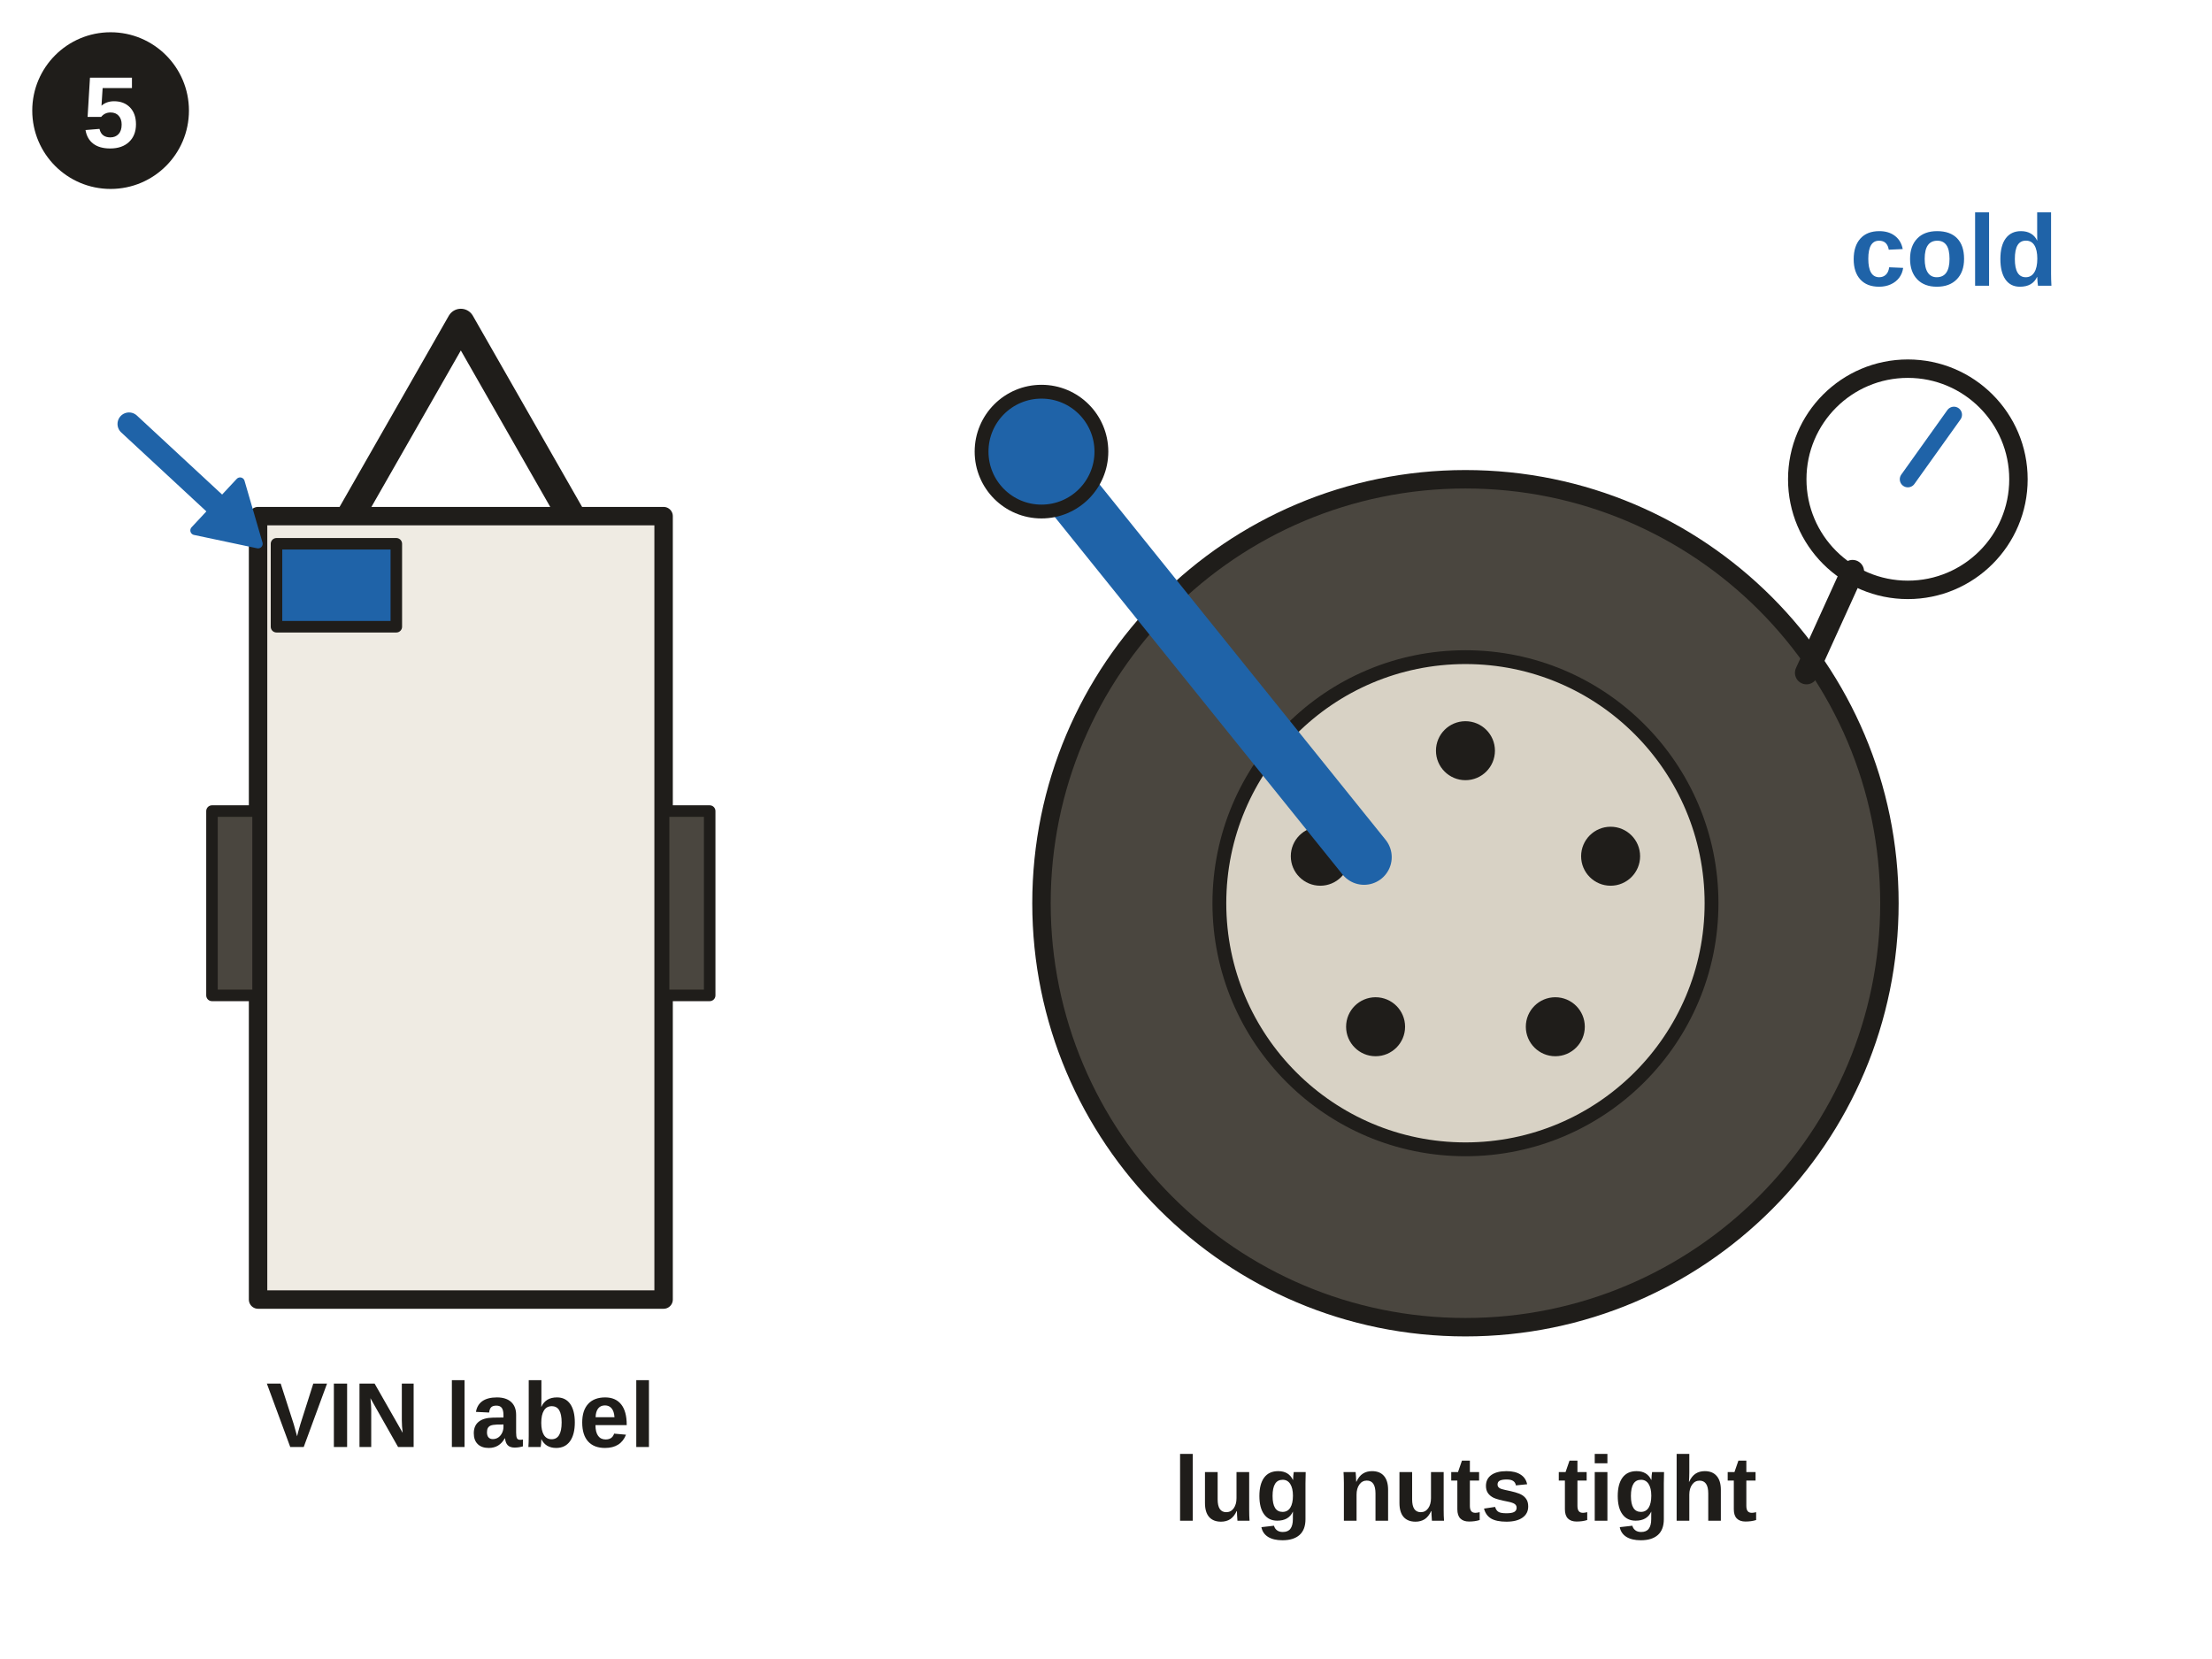
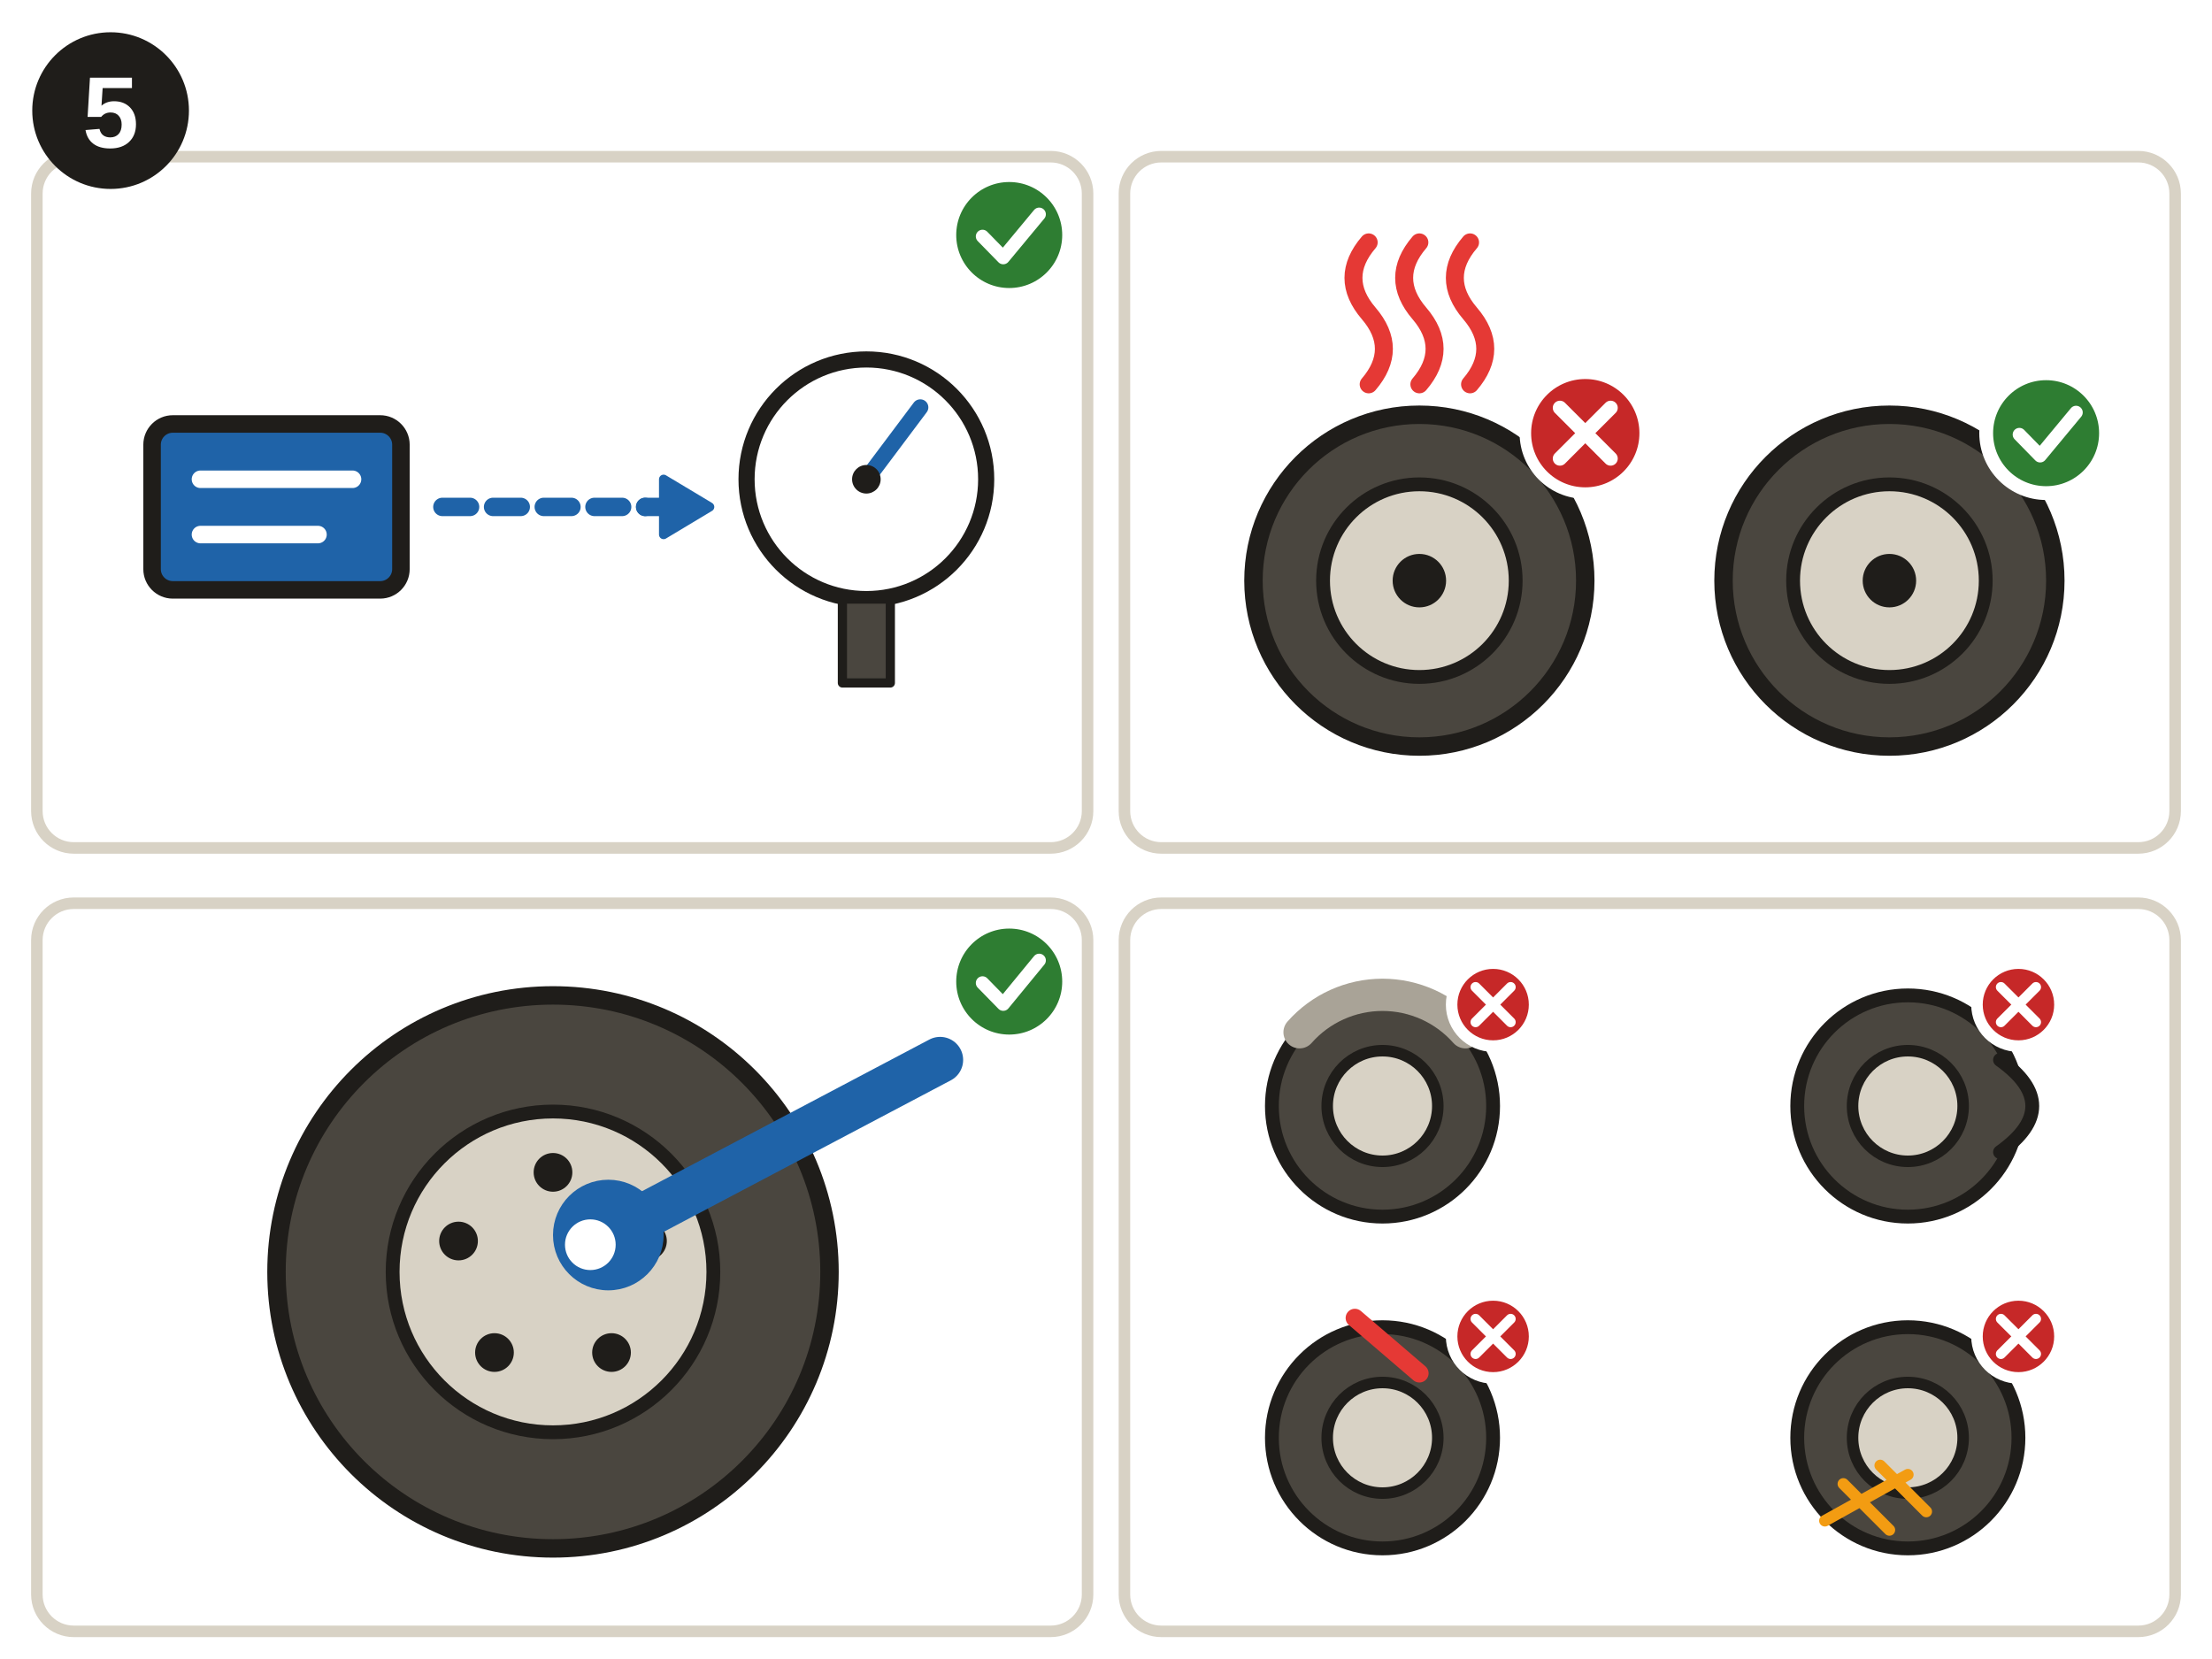
<svg xmlns="http://www.w3.org/2000/svg" viewBox="0 0 480 360" width="480" height="360" role="img" aria-labelledby="35sa-p5-title 35sa-p5-desc">
  <rect x="0" y="0" width="480" height="360" fill="#FFFFFF" />
+   <rect x="8" y="34" width="228" height="150" rx="8" fill="none" stroke="#D8D2C5" stroke-width="2.5" stroke-linejoin="round" />
+   <g transform="translate(8,34)">
+     <rect x="25" y="58" width="54" height="36" rx="4.5" fill="#1F63A8" stroke="#1F1D1A" stroke-width="3.8" stroke-linejoin="round" />
+     <line x1="35.5" y1="70" x2="68.5" y2="70" stroke="#FFFFFF" stroke-width="3.8" stroke-linecap="round" />
+     <line x1="35.5" y1="82" x2="61" y2="82" stroke="#FFFFFF" stroke-width="3.8" stroke-linecap="round" />
+     <path d="M88 76 L132 76" fill="none" stroke="#1F63A8" stroke-width="4" stroke-dasharray="6 5" stroke-linecap="round" stroke-linejoin="round" />
+     <line x1="132" y1="76" x2="136" y2="76" stroke="#1F63A8" stroke-width="4" stroke-linecap="round" />
+     <polygon points="146,76 136,70 136,82" fill="#1F63A8" stroke="#1F63A8" stroke-width="2" stroke-linejoin="round" />
+     <circle cx="180" cy="70" r="26" fill="#FFFFFF" stroke="#1F1D1A" stroke-width="3.5" />
+     <line x1="180" y1="70" x2="191.7" y2="54.4" stroke="#1F63A8" stroke-width="3.5" stroke-linecap="round" />
+     <circle cx="180" cy="70" r="3.1" fill="#1F1D1A" stroke="none" stroke-width="4" />
+     <rect x="174.8" y="96" width="10.4" height="18.2" rx="0" fill="#4A463F" stroke="#1F1D1A" stroke-width="2" stroke-linejoin="round" />
+   </g>
+   <circle cx="219" cy="51" r="13" fill="#2E7D32" stroke="#FFFFFF" stroke-width="3" />
+   <path d="M213.2 51.3 L217.7 55.9 L225.5 46.5" fill="none" stroke="#FFFFFF" stroke-width="2.9" stroke-linecap="round" stroke-linejoin="round" />
+   <rect x="244" y="34" width="228" height="150" rx="8" fill="none" stroke="#D8D2C5" stroke-width="2.5" stroke-linejoin="round" />
+   <g transform="translate(244,34)">
+     <circle cx="64" cy="92" r="36" fill="#4A463F" stroke="#1F1D1A" stroke-width="4" />
+     <circle cx="64" cy="92" r="20.9" fill="#D8D2C5" stroke="#1F1D1A" stroke-width="3" />
+     <circle cx="64" cy="92" r="5.8" fill="#1F1D1A" stroke="none" stroke-width="4" />
+     <path d="M53 49.4 q6.6 -7.7 0 -15.4 q-6.6 -7.7 0 -15.4" fill="none" stroke="#E53935" stroke-width="3.9" stroke-linecap="round" stroke-linejoin="round" />
+     <path d="M64 49.4 q6.6 -7.7 0 -15.4 q-6.6 -7.7 0 -15.4" fill="none" stroke="#E53935" stroke-width="3.9" stroke-linecap="round" stroke-linejoin="round" />
+     <path d="M75 49.4 q6.6 -7.7 0 -15.4 q-6.6 -7.7 0 -15.4" fill="none" stroke="#E53935" stroke-width="3.9" stroke-linecap="round" stroke-linejoin="round" />
+     <circle cx="100" cy="60" r="13" fill="#C62828" stroke="#FFFFFF" stroke-width="2.5" />
+     <line x1="94.5" y1="54.5" x2="105.5" y2="65.5" stroke="#FFFFFF" stroke-width="3.1" stroke-linecap="round" />
+     <line x1="105.5" y1="54.5" x2="94.5" y2="65.5" stroke="#FFFFFF" stroke-width="3.1" stroke-linecap="round" />
+     <circle cx="166" cy="92" r="36" fill="#4A463F" stroke="#1F1D1A" stroke-width="4" />
+     <circle cx="166" cy="92" r="20.9" fill="#D8D2C5" stroke="#1F1D1A" stroke-width="3" />
+     <circle cx="166" cy="92" r="5.8" fill="#1F1D1A" stroke="none" stroke-width="4" />
+     <circle cx="200" cy="60" r="13" fill="#2E7D32" stroke="#FFFFFF" stroke-width="3" />
+     <path d="M194.2 60.3 L198.7 64.9 L206.5 55.5" fill="none" stroke="#FFFFFF" stroke-width="2.9" stroke-linecap="round" stroke-linejoin="round" />
+   </g>
+   <rect x="8" y="196" width="228" height="158" rx="8" fill="none" stroke="#D8D2C5" stroke-width="2.5" stroke-linejoin="round" />
+   <g transform="translate(8,196)">
+     <circle cx="112" cy="80" r="60" fill="#4A463F" stroke="#1F1D1A" stroke-width="4" />
+     <circle cx="112" cy="80" r="34.8" fill="#D8D2C5" stroke="#1F1D1A" stroke-width="3" />
+     <circle cx="112" cy="58.4" r="4.2" fill="#1F1D1A" stroke="none" stroke-width="4" />
+     <circle cx="132.5" cy="73.3" r="4.2" fill="#1F1D1A" stroke="none" stroke-width="4" />
+     <circle cx="124.7" cy="97.5" r="4.2" fill="#1F1D1A" stroke="none" stroke-width="4" />
+     <circle cx="99.3" cy="97.5" r="4.2" fill="#1F1D1A" stroke="none" stroke-width="4" />
+     <circle cx="91.5" cy="73.3" r="4.2" fill="#1F1D1A" stroke="none" stroke-width="4" />
+     <line x1="196" y1="34" x2="124" y2="72" stroke="#1F63A8" stroke-width="10" stroke-linecap="round" />
+     <circle cx="124" cy="72" r="11" fill="#1F63A8" stroke="#1F63A8" stroke-width="2" />
+     <circle cx="120.1" cy="74.1" r="5.5" fill="#FFFFFF" stroke="none" stroke-width="4" />
+   </g>
+   <circle cx="219" cy="213" r="13" fill="#2E7D32" stroke="#FFFFFF" stroke-width="3" />
+   <path d="M213.2 213.3 L217.7 217.9 L225.5 208.4" fill="none" stroke="#FFFFFF" stroke-width="2.9" stroke-linecap="round" stroke-linejoin="round" />
+   <rect x="244" y="196" width="228" height="158" rx="8" fill="none" stroke="#D8D2C5" stroke-width="2.5" stroke-linejoin="round" />
+   <g transform="translate(244,196)">
+     <circle cx="56" cy="44" r="24" fill="#4A463F" stroke="#1F1D1A" stroke-width="3" />
+     <circle cx="56" cy="44" r="12" fill="#D8D2C5" stroke="#1F1D1A" stroke-width="2.5" />
+     <path d="M38 28 A24 24 0 0 1 74 28" fill="none" stroke="#A9A397" stroke-width="7" stroke-linecap="round" stroke-linejoin="round" />
+     <circle cx="80" cy="22" r="9" fill="#C62828" stroke="#FFFFFF" stroke-width="2.5" />
+     <line x1="76.2" y1="18.2" x2="83.8" y2="25.8" stroke="#FFFFFF" stroke-width="2.2" stroke-linecap="round" />
+     <line x1="83.8" y1="18.2" x2="76.2" y2="25.8" stroke="#FFFFFF" stroke-width="2.2" stroke-linecap="round" />
+     <circle cx="170" cy="44" r="24" fill="#4A463F" stroke="#1F1D1A" stroke-width="3" />
+     <circle cx="170" cy="44" r="12" fill="#D8D2C5" stroke="#1F1D1A" stroke-width="2.5" />
+     <path d="M190 34 q14 10 0 20" fill="#4A463F" stroke="#1F1D1A" stroke-width="3" stroke-linecap="round" stroke-linejoin="round" />
+     <circle cx="194" cy="22" r="9" fill="#C62828" stroke="#FFFFFF" stroke-width="2.5" />
+     <line x1="190.2" y1="18.2" x2="197.8" y2="25.8" stroke="#FFFFFF" stroke-width="2.2" stroke-linecap="round" />
+     <line x1="197.8" y1="18.2" x2="190.2" y2="25.8" stroke="#FFFFFF" stroke-width="2.2" stroke-linecap="round" />
+     <circle cx="56" cy="116" r="24" fill="#4A463F" stroke="#1F1D1A" stroke-width="3" />
+     <circle cx="56" cy="116" r="12" fill="#D8D2C5" stroke="#1F1D1A" stroke-width="2.5" />
+     <line x1="50" y1="90" x2="64" y2="102" stroke="#E53935" stroke-width="4" stroke-linecap="round" />
+     <circle cx="80" cy="94" r="9" fill="#C62828" stroke="#FFFFFF" stroke-width="2.5" />
+     <line x1="76.2" y1="90.2" x2="83.8" y2="97.8" stroke="#FFFFFF" stroke-width="2.2" stroke-linecap="round" />
+     <line x1="83.8" y1="90.2" x2="76.2" y2="97.8" stroke="#FFFFFF" stroke-width="2.2" stroke-linecap="round" />
+     <circle cx="170" cy="116" r="24" fill="#4A463F" stroke="#1F1D1A" stroke-width="3" />
+     <circle cx="170" cy="116" r="12" fill="#D8D2C5" stroke="#1F1D1A" stroke-width="2.5" />
+     <path d="M156 126 l10 10 M164 122 l10 10 M152 134 l18 -10" fill="none" stroke="#F39C12" stroke-width="2.5" stroke-linecap="round" stroke-linejoin="round" />
+     <circle cx="194" cy="94" r="9" fill="#C62828" stroke="#FFFFFF" stroke-width="2.5" />
+     <line x1="190.2" y1="90.2" x2="197.8" y2="97.8" stroke="#FFFFFF" stroke-width="2.2" stroke-linecap="round" />
+     <line x1="197.8" y1="90.2" x2="190.2" y2="97.8" stroke="#FFFFFF" stroke-width="2.2" stroke-linecap="round" />
+   </g>
  <circle cx="24" cy="24" r="17" fill="#1F1D1A" stroke="none" stroke-width="4" />
-   <text x="24" y="32" font-family="Segoe UI, Arial, Helvetica, sans-serif" font-size="22" font-weight="700" text-anchor="middle" fill="#FFFFFF">5</text>
-   <path d="M100 70 L76 112 M100 70 L124 112" fill="none" stroke="#1F1D1A" stroke-width="6" stroke-linecap="round" stroke-linejoin="round" />
-   <rect x="56" y="112" width="88" height="170" rx="0" fill="#EFEBE3" stroke="#1F1D1A" stroke-width="4" stroke-linejoin="round" />
-   <rect x="46" y="176" width="10" height="40" rx="0" fill="#4A463F" stroke="#1F1D1A" stroke-width="2.5" stroke-linejoin="round" />
-   <rect x="144" y="176" width="10" height="40" rx="0" fill="#4A463F" stroke="#1F1D1A" stroke-width="2.5" stroke-linejoin="round" />
-   <rect x="60" y="118" width="26" height="18" rx="0" fill="#1F63A8" stroke="#1F1D1A" stroke-width="2.5" stroke-linejoin="round" />
-   <line x1="28" y1="92" x2="47.2" y2="109.8" stroke="#1F63A8" stroke-width="5" stroke-linecap="round" />
-   <polygon points="56,118 52.1,104.6 42.3,115.1" fill="#1F63A8" stroke="#1F63A8" stroke-width="2" stroke-linejoin="round" />
-   <text x="100" y="314" font-family="Segoe UI, Arial, Helvetica, sans-serif" font-size="20" font-weight="700" text-anchor="middle" fill="none" stroke="#FFFFFF" stroke-width="6" stroke-linejoin="round">VIN label</text>
-   <text x="100" y="314" font-family="Segoe UI, Arial, Helvetica, sans-serif" font-size="20" font-weight="700" text-anchor="middle" fill="#1F1D1A">VIN label</text>
-   <circle cx="318" cy="196" r="92" fill="#4A463F" stroke="#1F1D1A" stroke-width="4" />
-   <circle cx="318" cy="196" r="53.4" fill="#D8D2C5" stroke="#1F1D1A" stroke-width="3" />
-   <circle cx="318" cy="162.9" r="6.4" fill="#1F1D1A" stroke="none" stroke-width="4" />
-   <circle cx="349.5" cy="185.8" r="6.4" fill="#1F1D1A" stroke="none" stroke-width="4" />
-   <circle cx="337.5" cy="222.8" r="6.4" fill="#1F1D1A" stroke="none" stroke-width="4" />
-   <circle cx="298.5" cy="222.8" r="6.4" fill="#1F1D1A" stroke="none" stroke-width="4" />
-   <circle cx="286.5" cy="185.8" r="6.4" fill="#1F1D1A" stroke="none" stroke-width="4" />
-   <path d="M296 186 L230 104" fill="none" stroke="#1F63A8" stroke-width="12" stroke-linecap="round" stroke-linejoin="round" />
-   <circle cx="226" cy="98" r="13" fill="#1F63A8" stroke="#1F1D1A" stroke-width="3" />
-   <circle cx="414" cy="104" r="24" fill="#FFFFFF" stroke="#1F1D1A" stroke-width="4" />
-   <line x1="414" y1="104" x2="424" y2="90" stroke="#1F63A8" stroke-width="3.5" stroke-linecap="round" />
-   <line x1="402" y1="124" x2="392" y2="146" stroke="#1F1D1A" stroke-width="5" stroke-linecap="round" />
-   <text x="424" y="62" font-family="Segoe UI, Arial, Helvetica, sans-serif" font-size="22" font-weight="700" text-anchor="middle" fill="none" stroke="#FFFFFF" stroke-width="6" stroke-linejoin="round">cold</text>
-   <text x="424" y="62" font-family="Segoe UI, Arial, Helvetica, sans-serif" font-size="22" font-weight="700" text-anchor="middle" fill="#1F63A8">cold</text>
-   <text x="318" y="330" font-family="Segoe UI, Arial, Helvetica, sans-serif" font-size="20" font-weight="600" text-anchor="middle" fill="none" stroke="#FFFFFF" stroke-width="6" stroke-linejoin="round">lug nuts tight</text>
-   <text x="318" y="330" font-family="Segoe UI, Arial, Helvetica, sans-serif" font-size="20" font-weight="600" text-anchor="middle" fill="#1F1D1A">lug nuts tight</text>
+   <text class="seq" x="24" y="32" font-family="Segoe UI, Arial, Helvetica, sans-serif" font-size="22" font-weight="700" text-anchor="middle" fill="#FFFFFF">5</text>
</svg>
